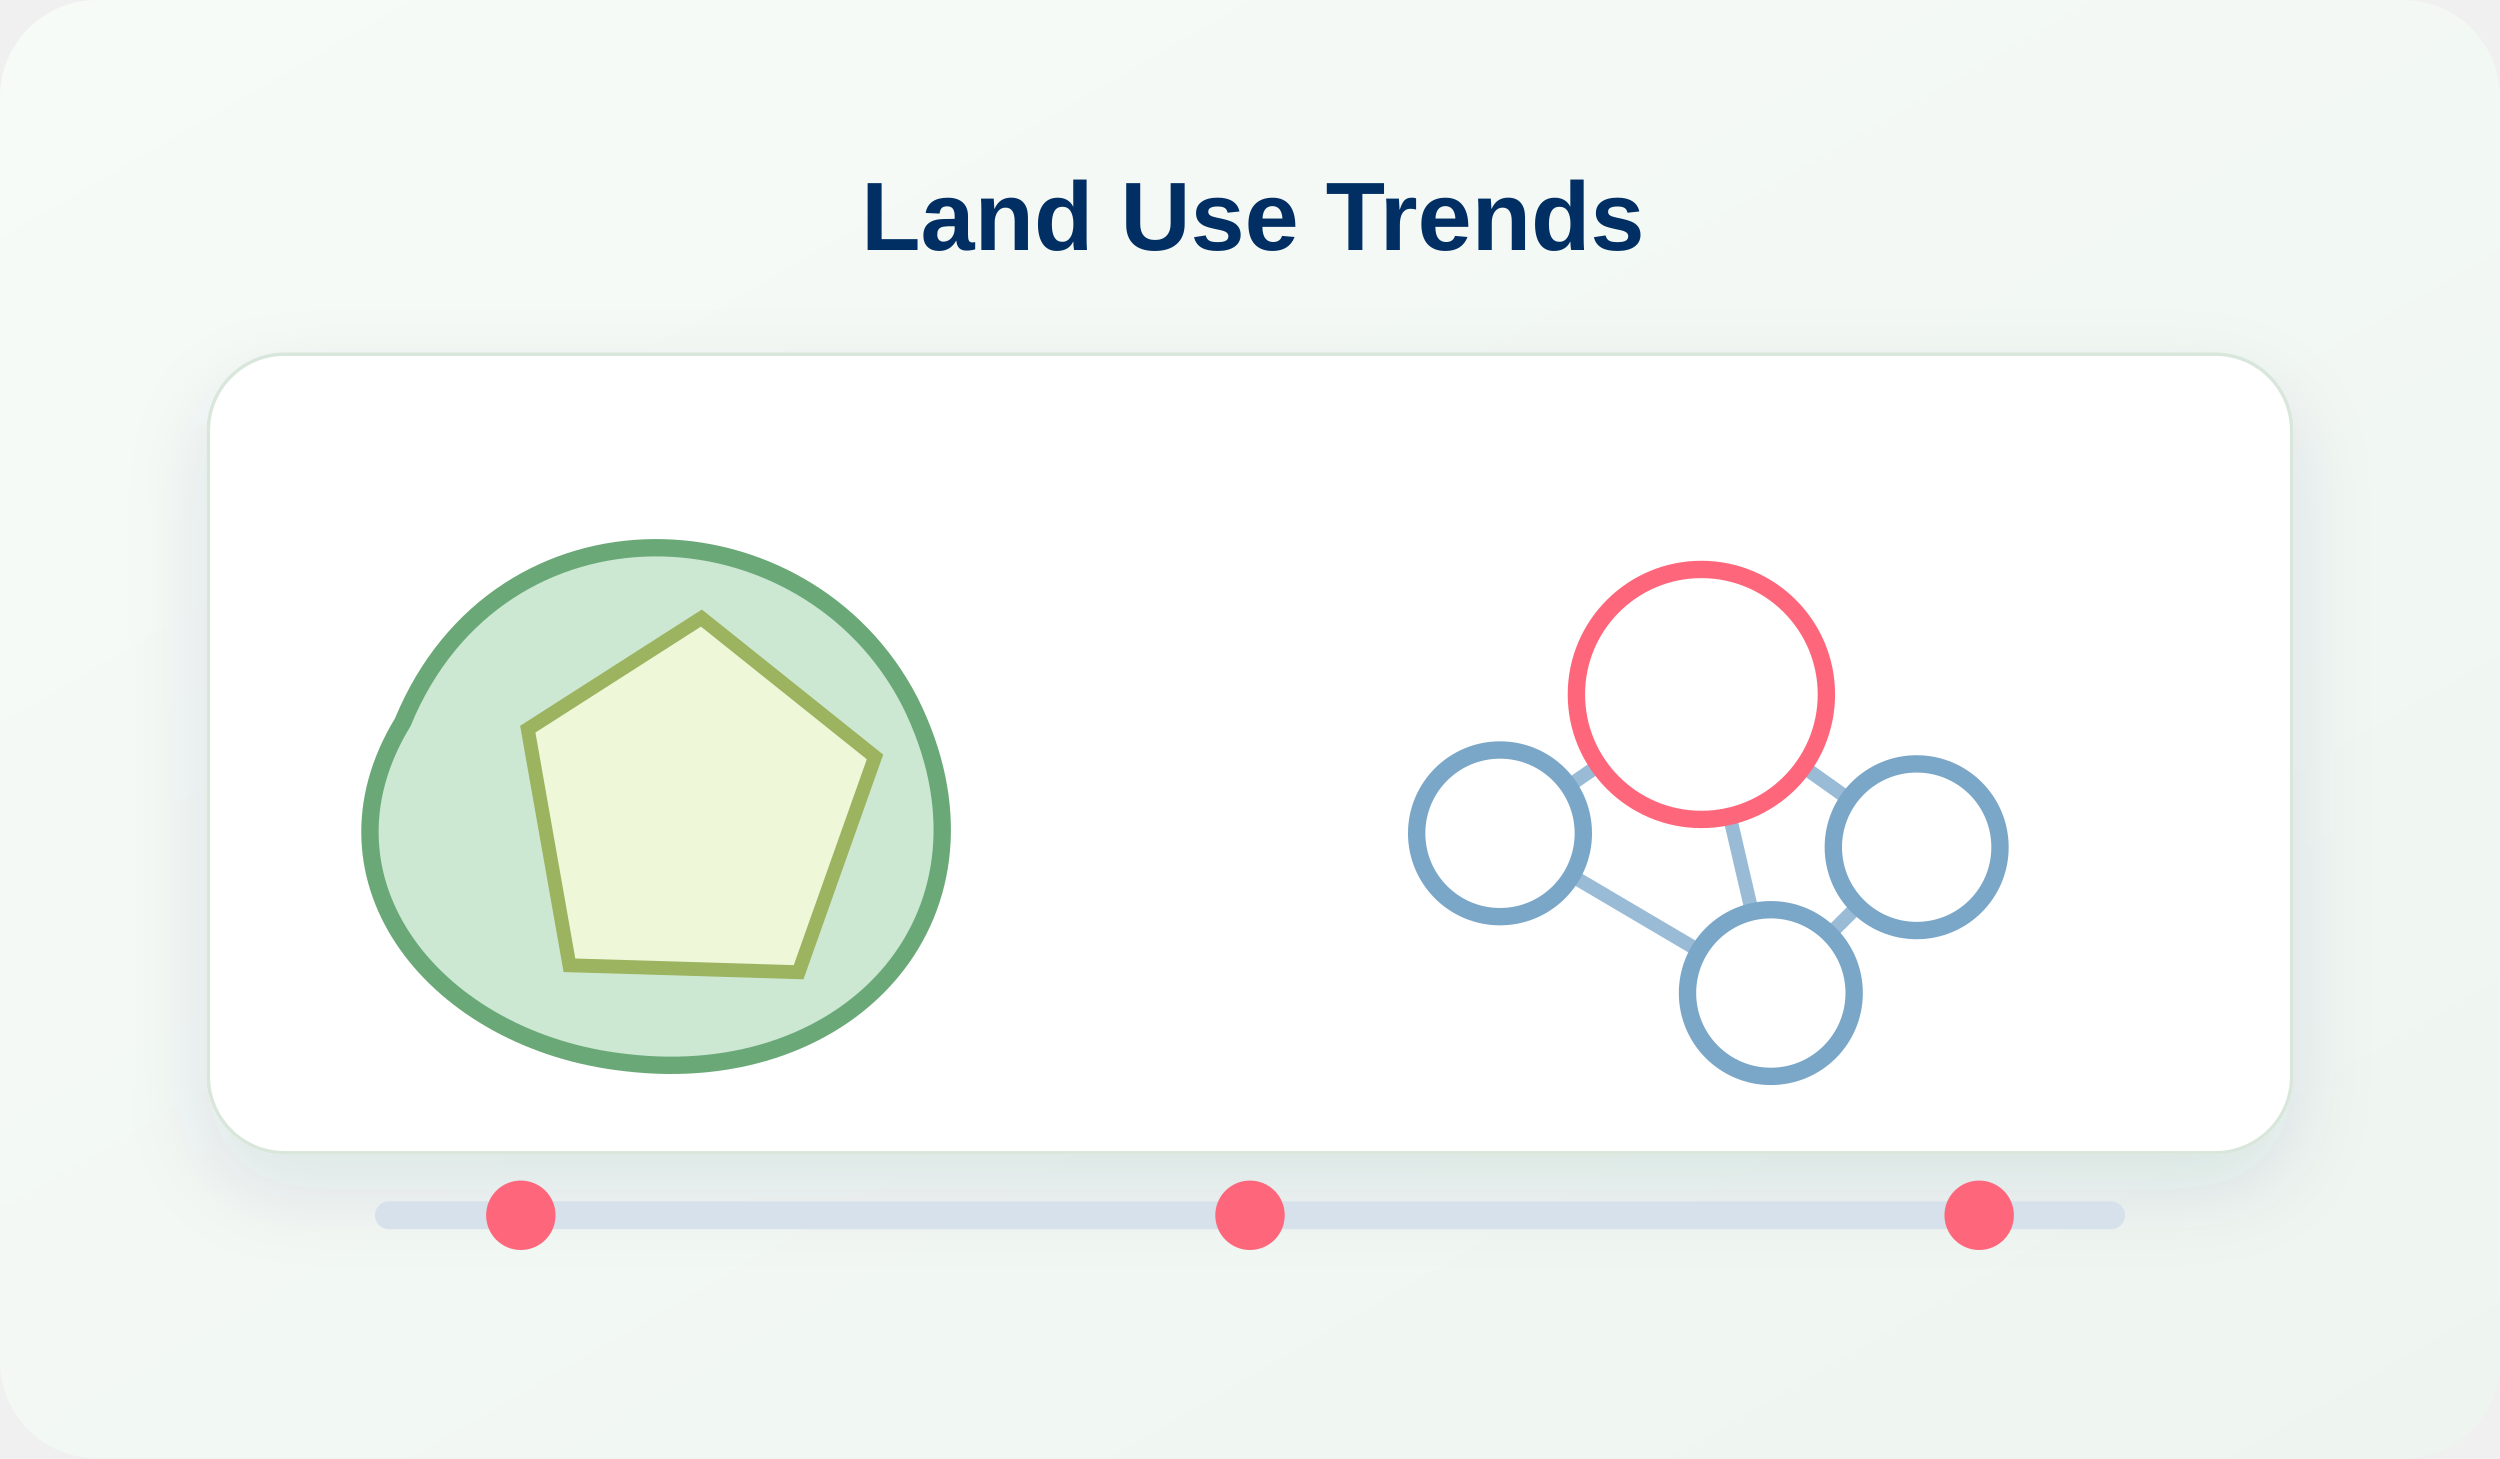
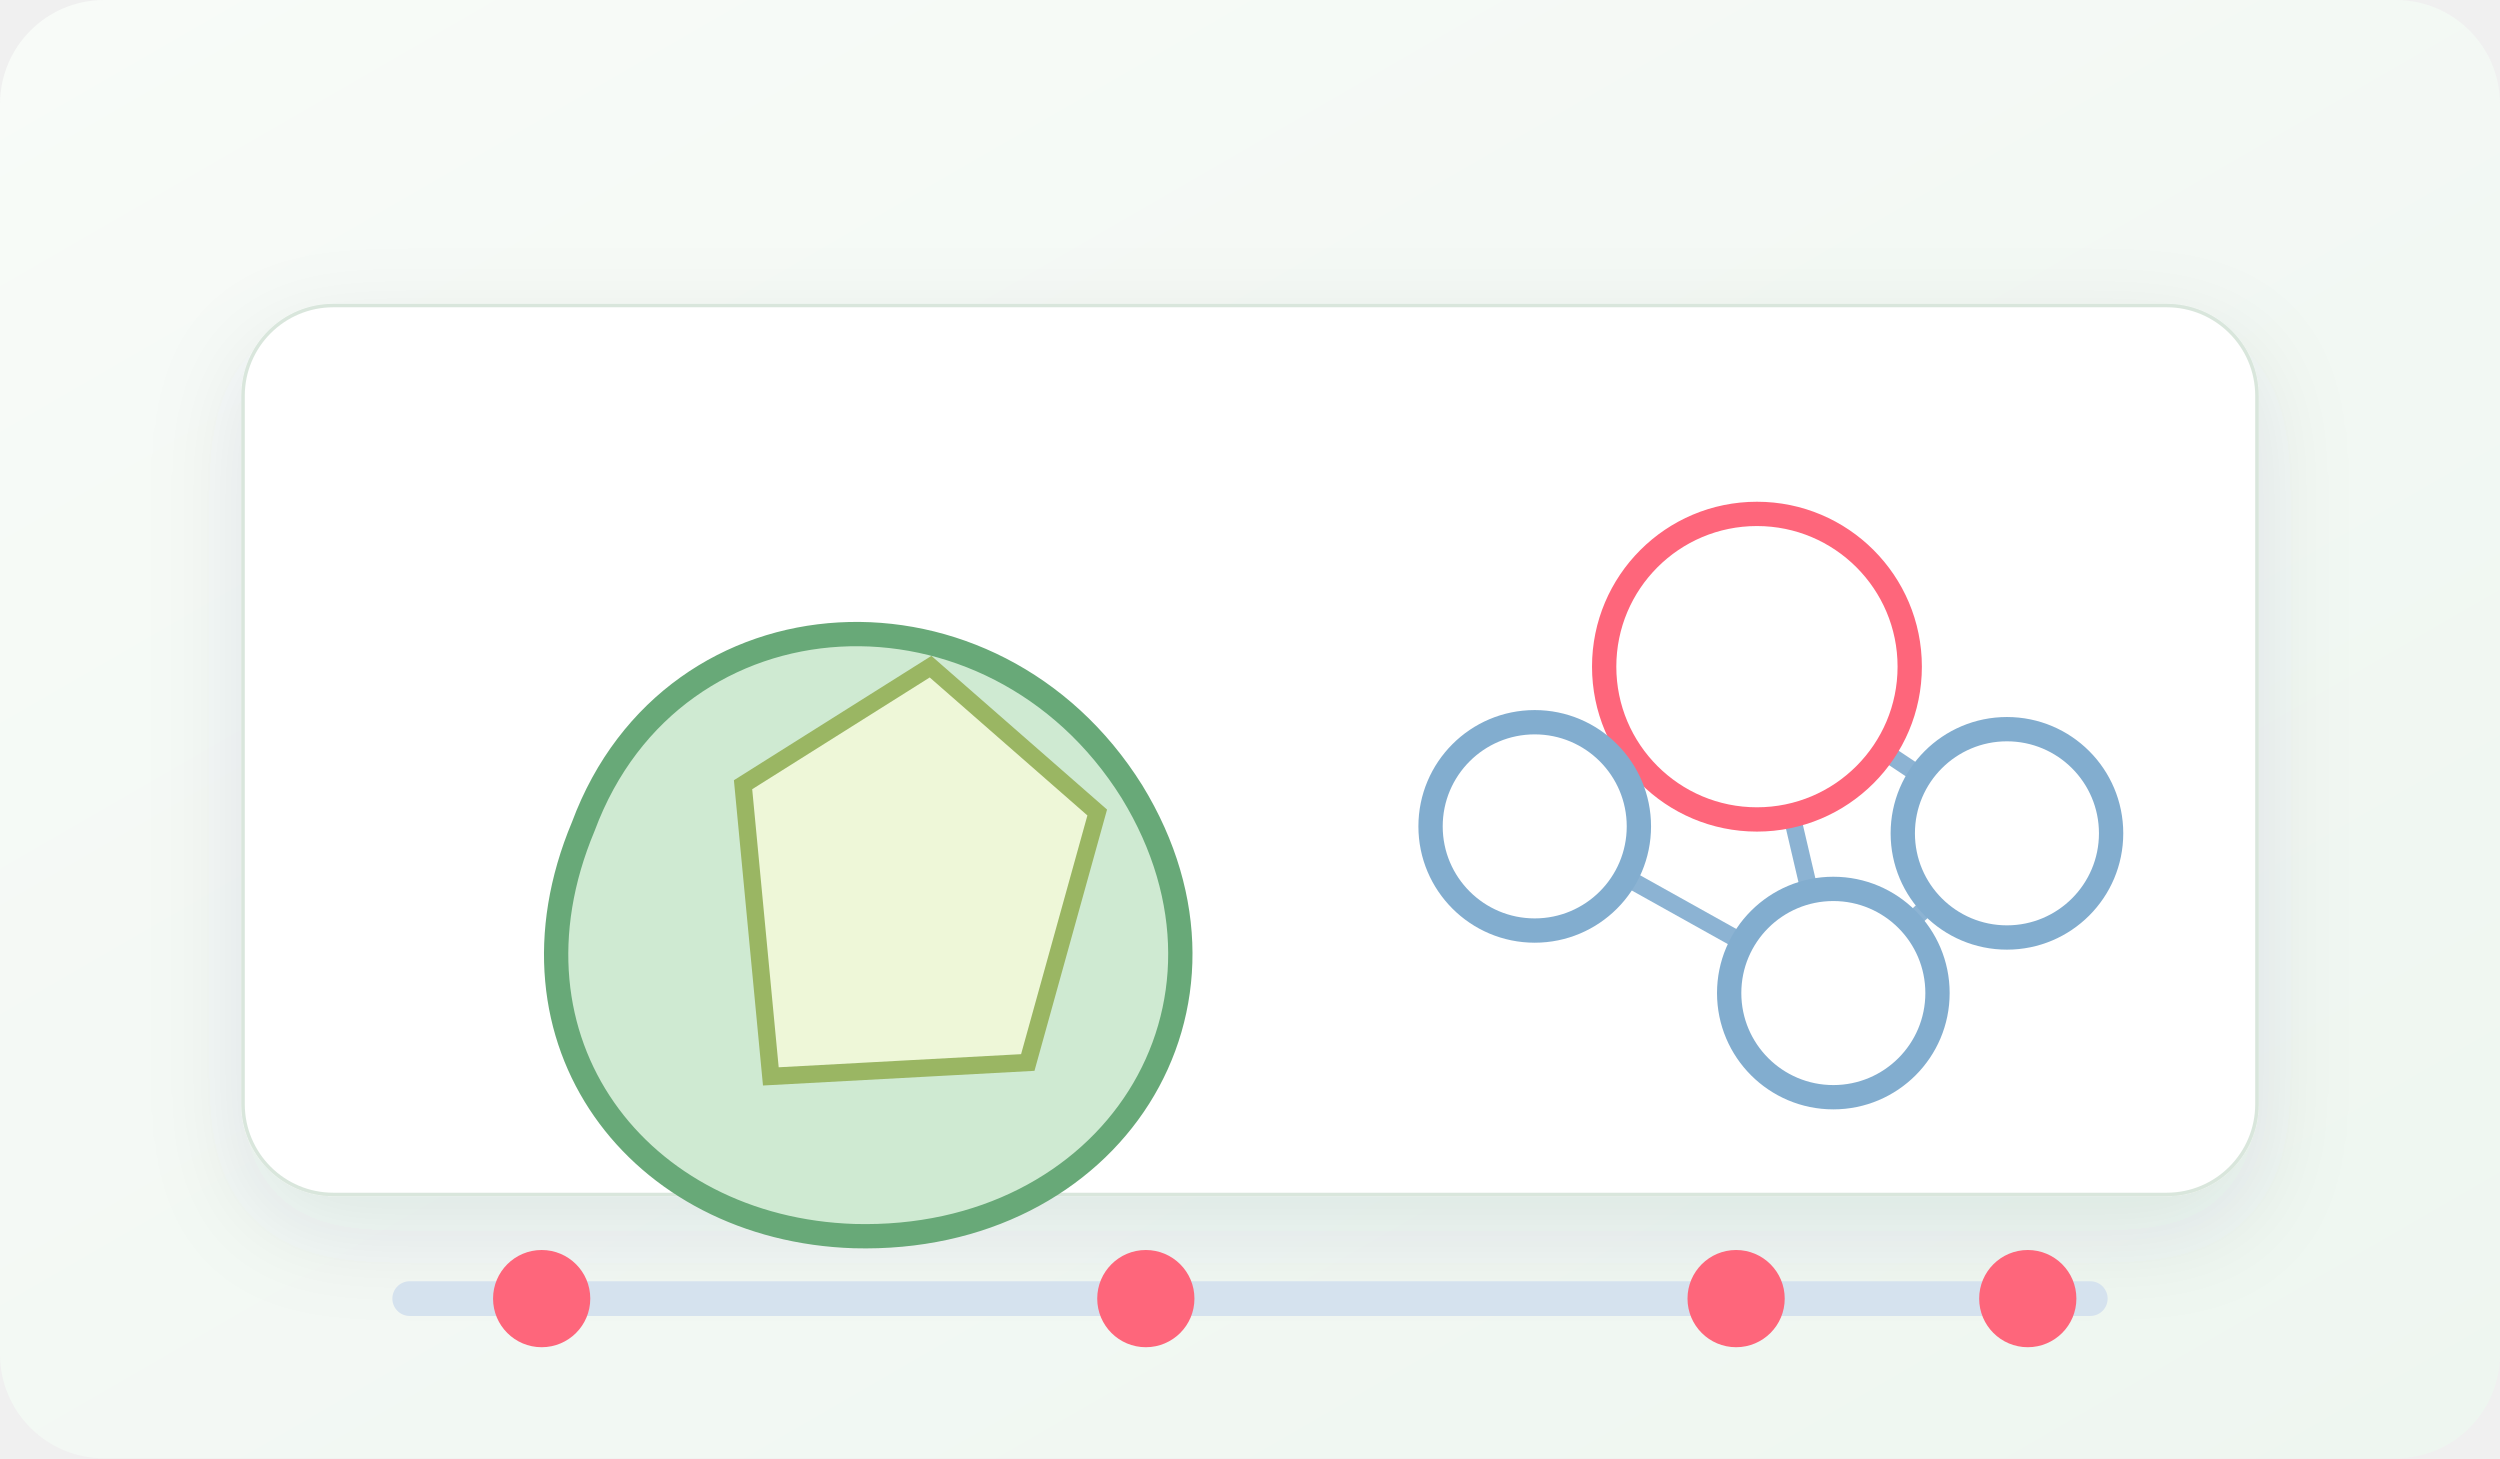
<svg xmlns="http://www.w3.org/2000/svg" viewBox="0 0 720 420" role="img" aria-labelledby="title desc">
  <defs>
    <linearGradient id="bg" x1="0" y1="0" x2="1" y2="1">
-       <stop offset="0" stop-color="#f7fbf8" />
-       <stop offset="1" stop-color="#eef5f0" />
+       <stop offset="0" stop-color="#f8fbf8" />
+       <stop offset="1" stop-color="#eef6f0" />
    </linearGradient>
-     <filter id="shadow" x="-20%" y="-20%" width="140%" height="140%">
-       <feDropShadow dx="0" dy="10" stdDeviation="12" flood-color="#012f63" flood-opacity=".10" />
+     <filter id="soft" x="-20%" y="-20%" width="140%" height="140%">
+       <feDropShadow dx="0" dy="10" stdDeviation="14" flood-color="#012f63" flood-opacity=".09" />
    </filter>
  </defs>
-   <rect width="720" height="420" rx="28" fill="url(#bg)" />
-   <g filter="url(#shadow)">
-     <rect x="60" y="102" width="600" height="230" rx="22" fill="#fff" stroke="#d9e6dc" />
+   <rect width="720" height="420" rx="30" fill="url(#bg)" />
+   <rect x="70" y="88" width="580" height="256" rx="26" fill="#fff" stroke="#d9e6dc" filter="url(#soft)" />
+   <g transform="translate(126 130)">
+     <path d="M42 108 C68 38, 160 34, 200 98 C238 160, 194 228, 120 226 C58 224, 16 170, 42 108Z" fill="#cfead2" stroke="#68a978" stroke-width="7" />
+     <path d="M88 96 L142 62 L190 104 L170 176 L96 180 Z" fill="#eef7d8" stroke="#9ab663" stroke-width="5" />
  </g>
-   <path d="M116 208 C144 140, 232 144, 262 202 C292 262, 246 314, 180 306 C126 300, 88 254, 116 208Z" fill="#cce8d2" stroke="#6aa977" stroke-width="5" />
-   <path d="M152 210 L202 178 L252 218 L230 280 L164 278 Z" fill="#eef7d8" stroke="#9cb35f" stroke-width="4" />
-   <g transform="translate(404 148)" stroke="#8eb4d2" stroke-width="4" opacity=".9">
-     <line x1="86" y1="52" x2="28" y2="92" />
-     <line x1="86" y1="52" x2="148" y2="96" />
-     <line x1="86" y1="52" x2="106" y2="138" />
-     <line x1="28" y1="92" x2="106" y2="138" />
-     <line x1="148" y1="96" x2="106" y2="138" />
+   <g transform="translate(420 120)">
+     <g stroke="#82adcf" stroke-width="5" opacity=".92">
+       <line x1="86" y1="72" x2="22" y2="118" />
+       <line x1="86" y1="72" x2="158" y2="120" />
+       <line x1="86" y1="72" x2="108" y2="166" />
+       <line x1="22" y1="118" x2="108" y2="166" />
+       <line x1="158" y1="120" x2="108" y2="166" />
+     </g>
+     <g fill="#fff" stroke-width="7">
+       <circle cx="86" cy="72" r="44" stroke="#fe667b" />
+       <circle cx="22" cy="118" r="30" stroke="#82adcf" />
+       <circle cx="158" cy="120" r="30" stroke="#82adcf" />
+       <circle cx="108" cy="166" r="30" stroke="#82adcf" />
+     </g>
  </g>
-   <g transform="translate(404 148)" fill="#fff" stroke-width="5">
-     <circle cx="86" cy="52" r="36" stroke="#fe667b" />
-     <circle cx="28" cy="92" r="24" stroke="#7aa6c8" />
-     <circle cx="148" cy="96" r="24" stroke="#7aa6c8" />
-     <circle cx="106" cy="138" r="24" stroke="#7aa6c8" />
+   <path d="M118 374 H602" stroke="#d5e2ee" stroke-width="10" stroke-linecap="round" />
+   <g fill="#fe667b">
+     <circle cx="156" cy="374" r="14" />
+     <circle cx="330" cy="374" r="14" />
+     <circle cx="500" cy="374" r="14" />
+     <circle cx="584" cy="374" r="14" />
  </g>
-   <path d="M112 350 H608" stroke="#d6e1eb" stroke-width="8" stroke-linecap="round" />
-   <g fill="#fe667b">
-     <circle cx="150" cy="350" r="10" />
-     <circle cx="360" cy="350" r="10" />
-     <circle cx="570" cy="350" r="10" />
-   </g>
-   <text x="248" y="72" fill="#012f63" font-family="Arial, sans-serif" font-size="28" font-weight="700">Land Use Trends</text>
</svg>
